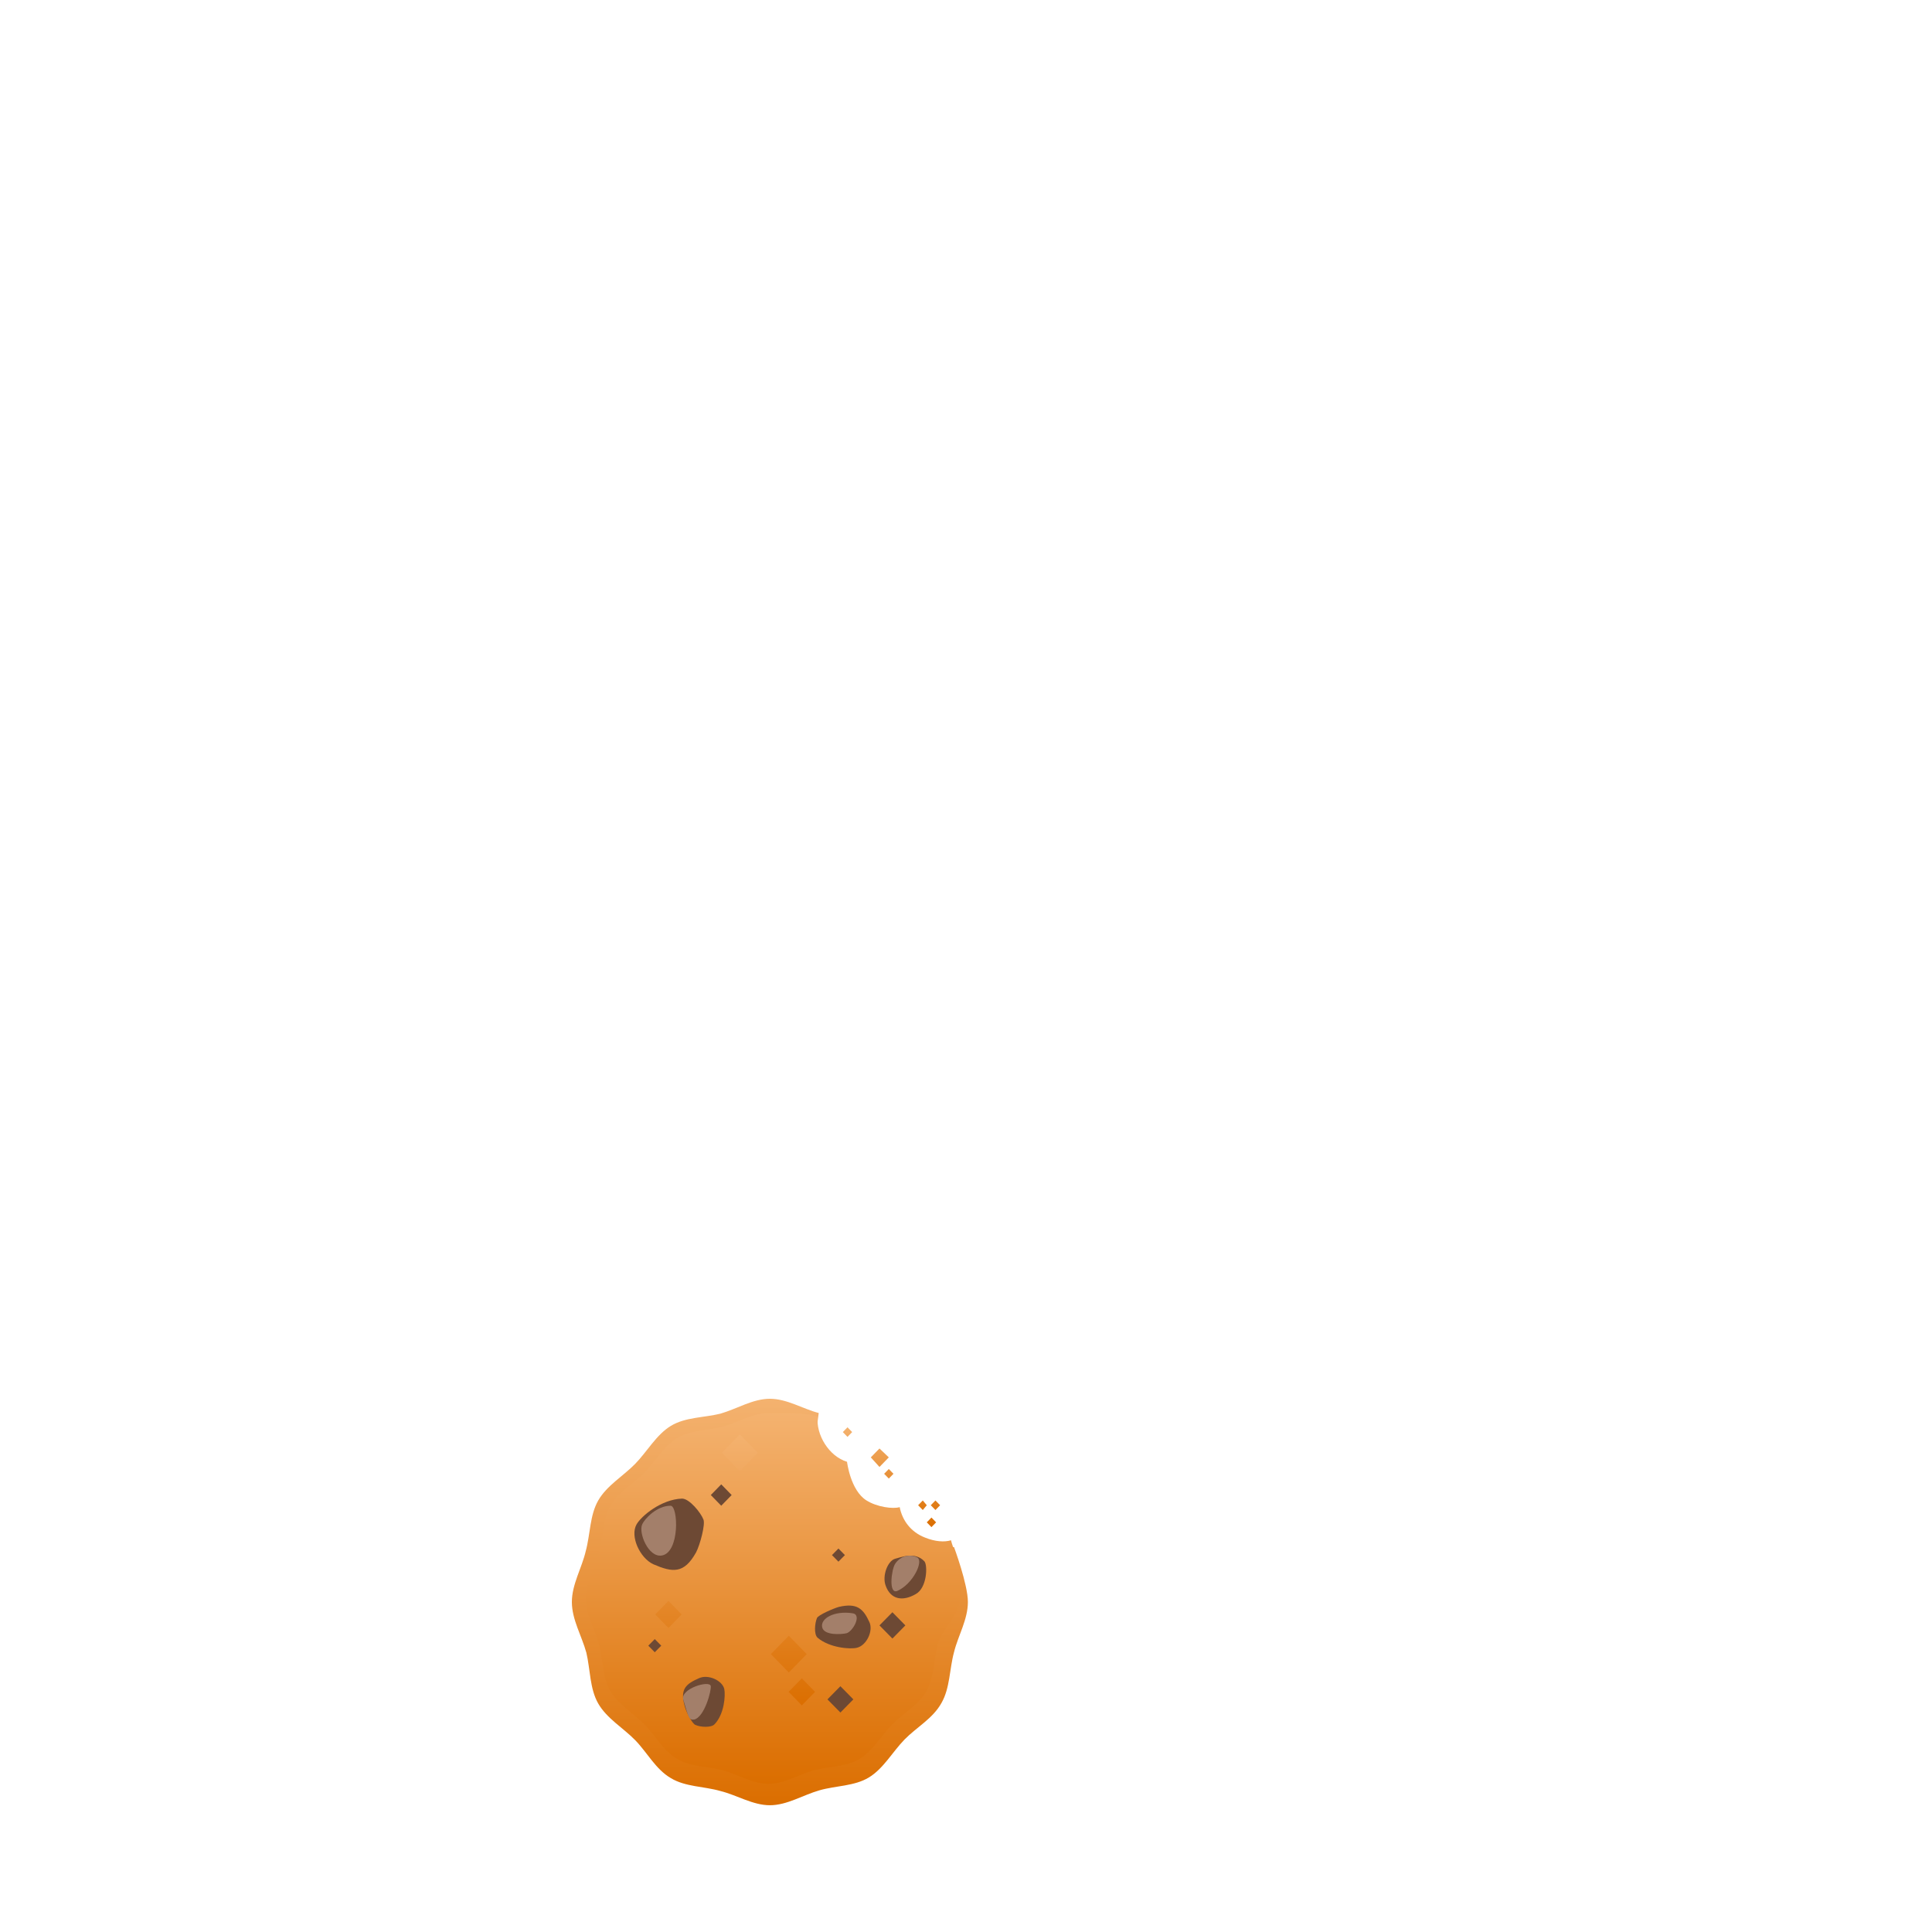
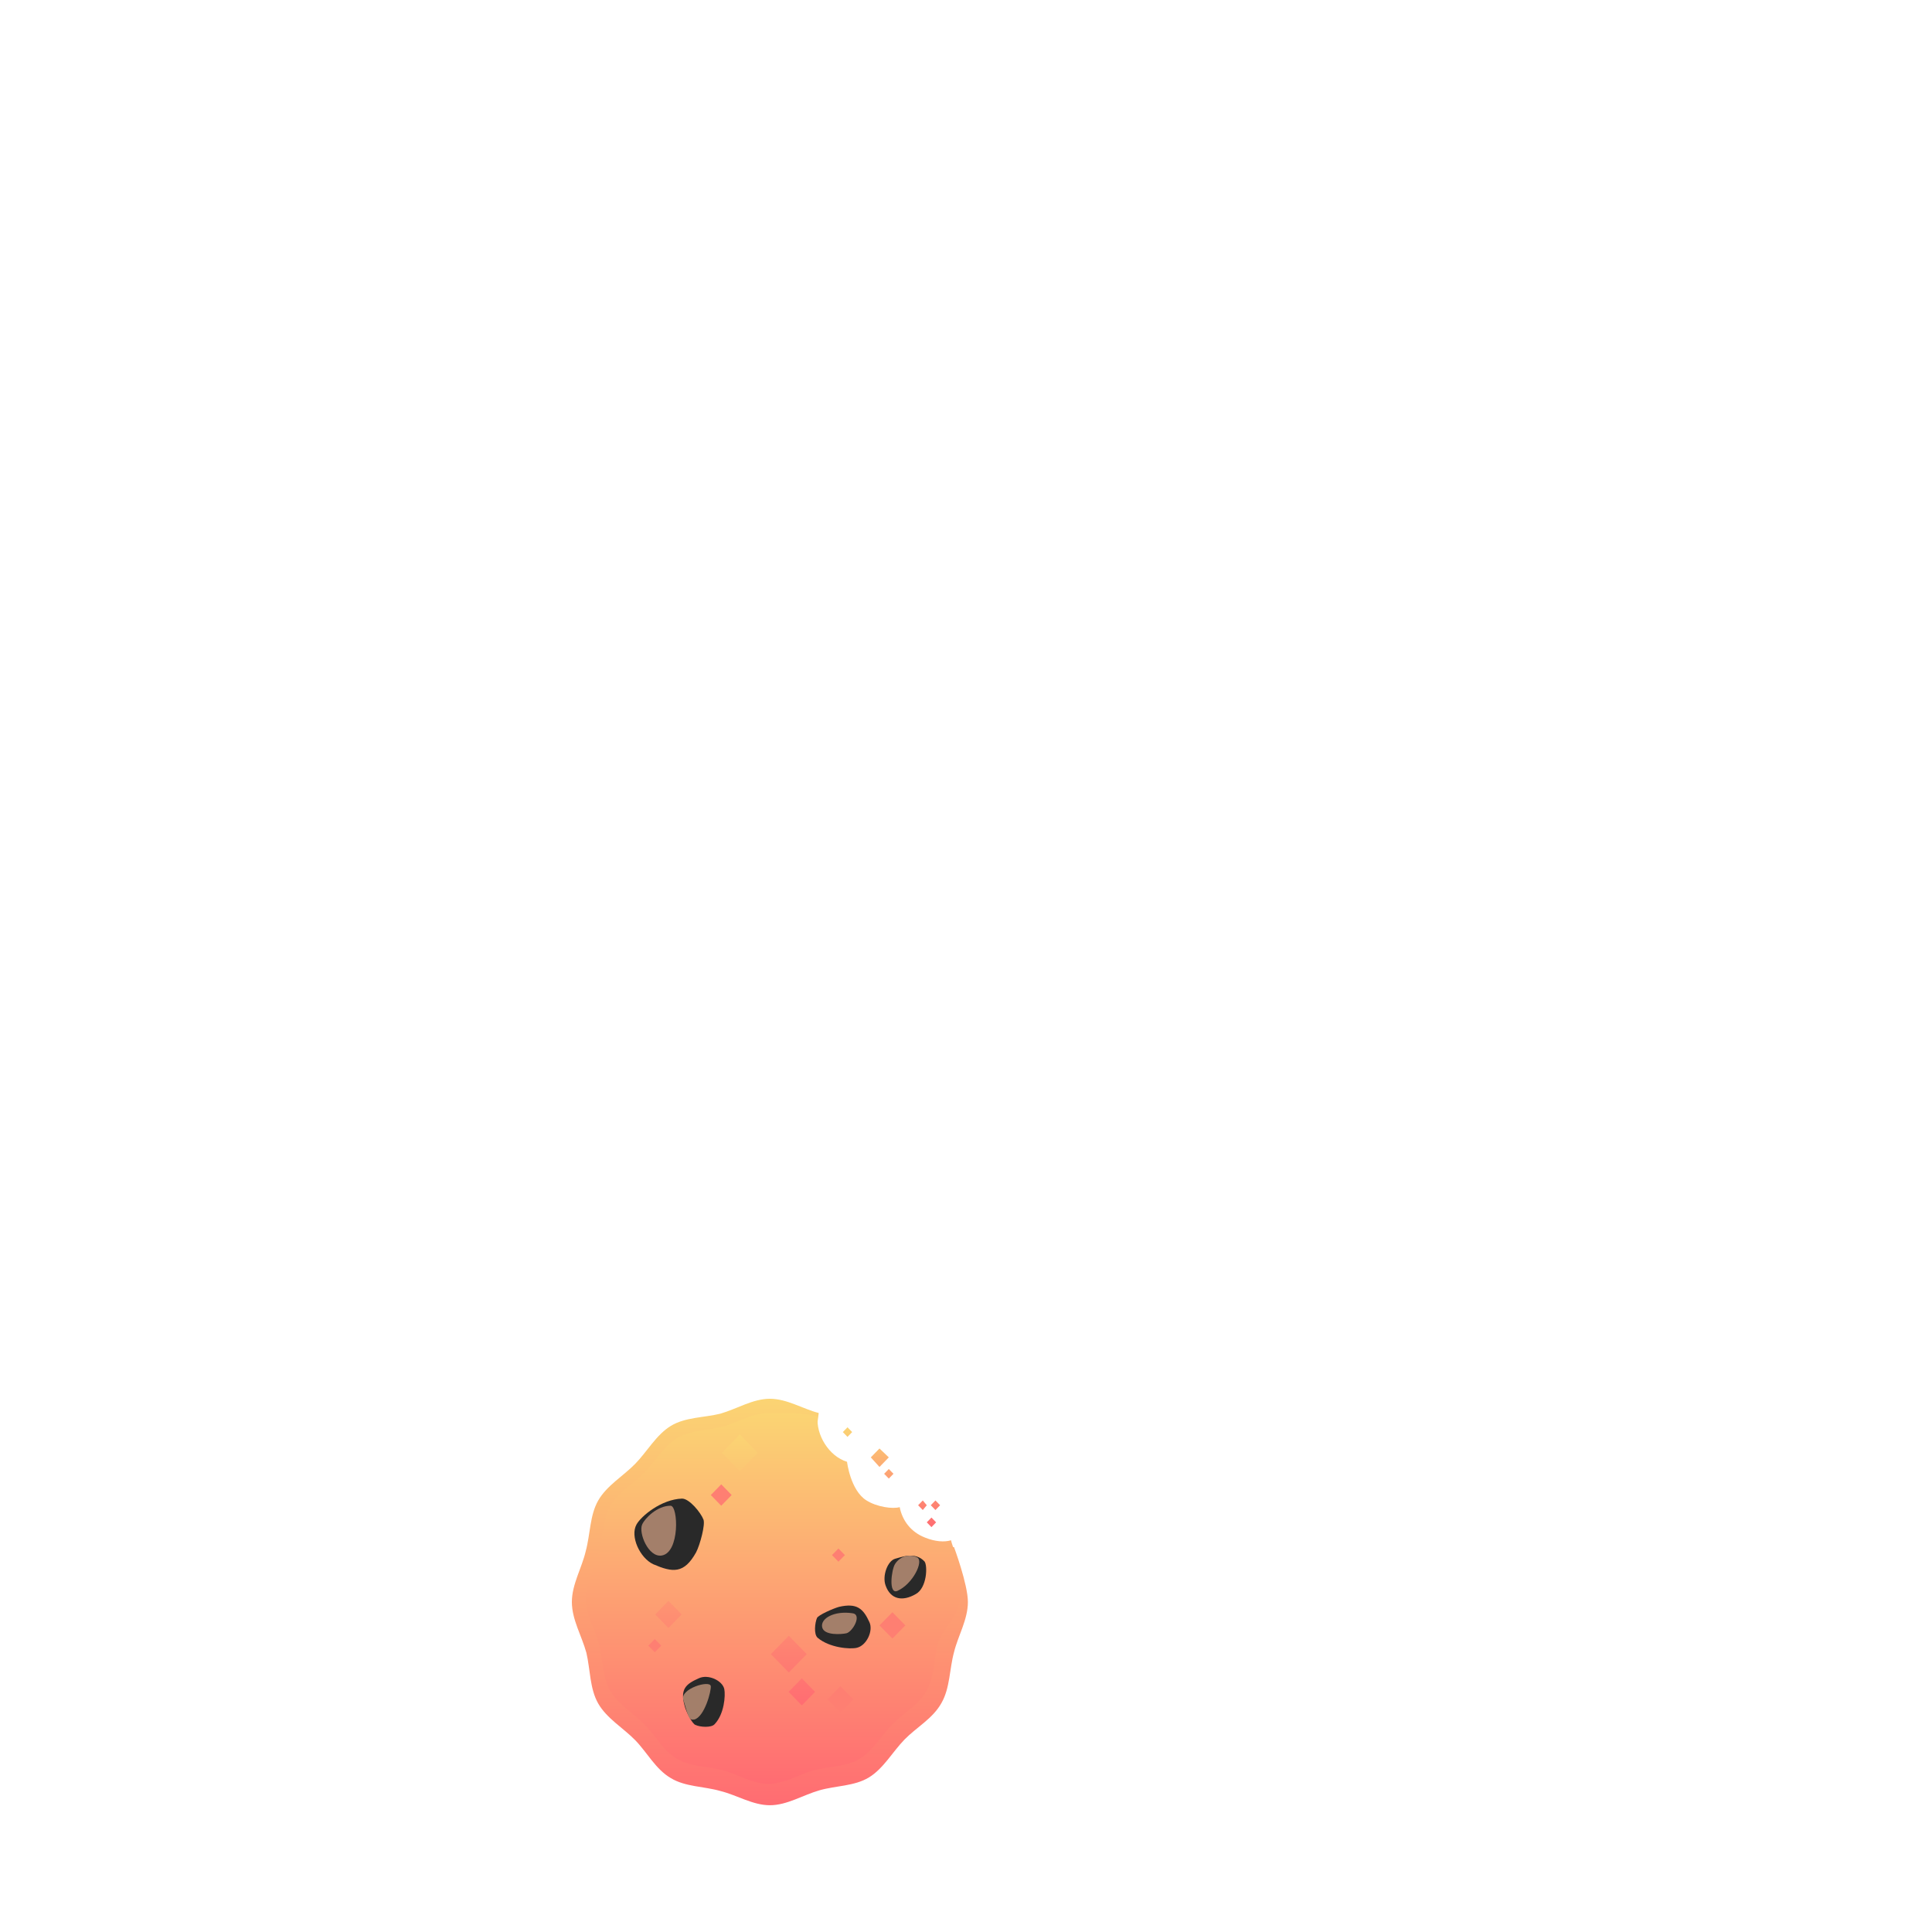
<svg xmlns="http://www.w3.org/2000/svg" width="500" height="500" viewBox="0 0 500 500" fill="none">
  <path d="M207.615 398.292L211.885 365.682C207.785 364.63 203.686 362 199.245 362C194.803 362 190.704 364.63 186.433 365.857C182.163 366.909 177.38 366.734 173.622 369.013C169.864 371.292 167.473 375.675 164.398 378.831C161.324 381.987 157.053 384.441 154.833 388.298C152.612 392.155 152.783 397.064 151.587 401.447C150.562 405.83 148 410.038 148 414.596C148 419.155 150.562 423.363 151.758 427.746C152.783 432.129 152.612 437.038 154.833 440.895C157.053 444.752 161.324 447.206 164.398 450.362C167.473 453.518 169.694 457.901 173.622 460.18C177.38 462.459 182.163 462.284 186.433 463.511C190.704 464.563 194.803 467.193 199.245 467.193C203.686 467.193 207.785 464.563 212.056 463.336C216.326 462.109 221.109 462.284 224.867 460.005C228.625 457.726 231.016 453.342 234.091 450.187C237.166 447.031 241.436 444.752 243.657 440.719C245.877 436.862 245.706 431.953 246.902 427.57C247.927 423.363 250.489 419.155 250.489 414.596C250.489 410.038 246.902 400.395 246.902 400.395L207.615 398.292Z" fill="url(#paint0_linear_938_4050)" />
  <path d="M246.12 398.622C244.395 399.147 241.98 398.972 239.393 397.921C235.77 396.52 233.528 393.544 232.838 390.042C231.113 390.567 226.973 390.042 224.213 388.291C220.073 385.664 219.211 378.31 219.211 378.31C214.553 376.909 211.104 371.306 211.621 366.578C207.826 365.528 202.996 365.703 198.856 365.703C194.716 365.703 190.922 368.154 187.127 369.205C183.159 370.255 178.674 370.08 175.224 372.182C171.775 374.283 169.532 378.31 166.772 381.112C163.84 384.088 159.872 386.189 157.975 389.691C155.905 393.193 156.077 397.746 155.042 401.773C154.007 405.626 151.593 409.478 151.593 413.68C151.593 417.882 154.007 421.735 155.042 425.587C156.077 429.614 155.905 434.167 157.975 437.669C160.045 441.171 164.012 443.447 166.772 446.249C169.705 449.225 171.775 453.253 175.224 455.179C178.674 457.28 183.159 457.105 187.127 458.155C190.922 459.206 194.716 461.657 198.856 461.657C202.996 461.657 206.791 459.206 210.586 458.155C214.553 457.105 219.038 457.28 222.488 455.179C225.938 453.077 228.181 449.05 230.941 446.249C233.873 443.272 237.84 441.171 239.738 437.669C241.808 434.167 241.635 429.614 242.67 425.587C243.705 421.735 247.845 418.583 248.363 414.38C249.743 407.552 246.293 399.847 246.12 398.622Z" fill="url(#paint1_linear_938_4050)" />
  <path d="M230.021 377.168L227.608 379.645L225.366 377.168L227.608 374.867L230.021 377.168ZM239.849 389.555L238.815 390.794L237.608 389.555L238.815 388.316L239.849 389.555ZM231.228 381.415L230.021 382.653L228.815 381.415L230.021 380.176L231.228 381.415ZM220.539 370.62L219.332 371.859L218.125 370.62L219.332 369.381L220.539 370.62ZM242.263 393.979L241.056 395.218L239.849 393.979L241.056 392.74L242.263 393.979ZM243.298 389.555L242.091 390.794L240.884 389.555L242.091 388.316L243.298 389.555Z" fill="url(#paint2_linear_938_4050)" />
-   <path d="M164.734 394.523C163.003 397.595 165.6 403.196 169.063 404.822C174.085 406.991 177.029 407.352 180.146 401.751C181.185 399.763 182.57 394.523 182.051 393.258C181.358 391.451 178.414 387.837 176.51 387.837C171.141 388.018 165.946 392.354 164.734 394.523Z" fill="#6D4934" />
+   <path d="M164.734 394.523C163.003 397.595 165.6 403.196 169.063 404.822C174.085 406.991 177.029 407.352 180.146 401.751C181.185 399.763 182.57 394.523 182.051 393.258C181.358 391.451 178.414 387.837 176.51 387.837C171.141 388.018 165.946 392.354 164.734 394.523Z" fill="#292929" />
  <path d="M166.2 394.514C165.193 396.661 167.782 403.105 171.235 402.568C175.982 401.852 175.55 389.681 173.536 389.681C170.084 389.681 166.919 392.903 166.2 394.514Z" fill="#A37F6A" />
-   <path d="M221.784 426.437C224.281 425.832 226.064 422.051 224.994 419.783C223.389 416.305 221.784 414.793 217.147 415.851C215.542 416.305 211.797 417.968 211.441 418.724C210.906 419.934 210.549 422.959 211.619 423.866C214.651 426.437 220.001 426.891 221.784 426.437Z" fill="#6D4934" />
+   <path d="M221.784 426.437C224.281 425.832 226.064 422.051 224.994 419.783C223.389 416.305 221.784 414.793 217.147 415.851C215.542 416.305 211.797 417.968 211.441 418.724C210.906 419.934 210.549 422.959 211.619 423.866C214.651 426.437 220.001 426.891 221.784 426.437Z" fill="#292929" />
  <path d="M219.048 422.692C220.693 422.292 223.235 417.761 220.543 417.495C215.908 416.828 212.32 418.827 212.768 421.093C213.217 423.358 217.852 422.959 219.048 422.692Z" fill="#A37F6A" />
-   <path d="M187.446 437.122C186.94 434.888 183.232 433.213 180.872 434.33C177.501 435.819 175.984 437.122 177.164 441.403C177.501 442.891 179.186 446.242 180.029 446.428C181.209 446.986 184.075 447.172 184.918 446.242C187.446 443.636 187.783 438.797 187.446 437.122Z" fill="#6D4934" />
+   <path d="M187.446 437.122C186.94 434.888 183.232 433.213 180.872 434.33C177.501 435.819 175.984 437.122 177.164 441.403C177.501 442.891 179.186 446.242 180.029 446.428C181.209 446.986 184.075 447.172 184.918 446.242C187.446 443.636 187.783 438.797 187.446 437.122Z" fill="#292929" />
  <path d="M183.947 436.332C183.59 434.767 176.102 437.027 176.815 439.808C178.241 444.501 178.241 445.197 179.668 445.023C182.342 444.327 184.125 437.548 183.947 436.332Z" fill="#A37F6A" />
-   <path d="M231.652 403.407C229.706 403.944 228.246 407.885 229.219 410.393C230.517 413.976 233.599 414.513 237.005 412.543C239.925 410.931 240.087 405.198 239.276 404.123C236.843 401.436 233.112 403.049 231.652 403.407Z" fill="#6D4934" />
+   <path d="M231.652 403.407C229.706 403.944 228.246 407.885 229.219 410.393C230.517 413.976 233.599 414.513 237.005 412.543C239.925 410.931 240.087 405.198 239.276 404.123C236.843 401.436 233.112 403.049 231.652 403.407Z" fill="#292929" />
  <path d="M231.596 404.83C230.688 406.391 229.932 412.633 232.201 411.741C236.285 409.958 239.158 403.938 237.343 403.047C235.075 401.932 232.655 403.047 231.596 404.83Z" fill="#A37F6A" />
-   <path d="M183.957 386.914L186.654 384.146L189.351 386.914L186.654 389.682L183.957 386.914Z" fill="#6D4934" />
+   <path d="M183.957 386.914L186.654 384.146L189.351 386.914L186.654 389.682L183.957 386.914Z" fill="#FE7F72" />
  <path d="M169.578 417.818L172.995 414.316L176.413 417.816L172.996 421.318L169.578 417.818ZM204.096 437.853L207.514 434.351L210.933 437.853L207.514 441.355L204.096 437.853ZM199.503 428.086L204.142 423.334L208.782 428.086L204.142 432.839L199.503 428.086ZM186.826 375.978L191.466 371.226L196.105 375.978L191.466 380.731L186.826 375.978Z" fill="url(#paint3_linear_938_4050)" />
-   <path d="M214.143 439.796L217.494 436.391L220.845 439.796L217.494 443.202L214.143 439.796ZM227.604 420.651L230.955 417.245L234.306 420.651L230.955 424.056L227.604 420.651ZM215.311 402.458L216.986 400.755L218.661 402.458L216.986 404.161L215.311 402.458ZM167.778 425.898L169.453 424.195L171.129 425.898L169.453 427.601L167.778 425.898Z" fill="#6D4934" />
+   <path d="M214.143 439.796L217.494 436.391L220.845 439.796L217.494 443.202L214.143 439.796ZM227.604 420.651L230.955 417.245L234.306 420.651L230.955 424.056L227.604 420.651ZM215.311 402.458L216.986 400.755L218.661 402.458L216.986 404.161L215.311 402.458ZM167.778 425.898L169.453 424.195L171.129 425.898L169.453 427.601L167.778 425.898Z" fill="#FE7F72" />
  <defs>
    <linearGradient id="paint0_linear_938_4050" x1="199.245" y1="362" x2="199.245" y2="467.193" gradientUnits="userSpaceOnUse">
-       <stop stop-color="#F4B26F" />
-       <stop offset="1" stop-color="#DB6E00" />
+       <stop stop-color="#FBD473" />
+       <stop offset="1" stop-color="#FF6C72" />
    </linearGradient>
    <linearGradient id="paint1_linear_938_4050" x1="200.14" y1="365.692" x2="200.14" y2="461.657" gradientUnits="userSpaceOnUse">
-       <stop stop-color="#F4B26F" />
-       <stop offset="1" stop-color="#DB6E00" />
+       <stop stop-color="#FBD473" />
+       <stop offset="1" stop-color="#FF6C72" />
    </linearGradient>
    <linearGradient id="paint2_linear_938_4050" x1="230.711" y1="369.381" x2="230.711" y2="395.218" gradientUnits="userSpaceOnUse">
-       <stop stop-color="#F4B26F" />
-       <stop offset="1" stop-color="#DB6E00" />
+       <stop stop-color="#FBD473" />
+       <stop offset="1" stop-color="#FF6C72" />
    </linearGradient>
    <linearGradient id="paint3_linear_938_4050" x1="190.255" y1="371.226" x2="190.255" y2="441.355" gradientUnits="userSpaceOnUse">
-       <stop stop-color="#F4B26F" />
-       <stop offset="1" stop-color="#DB6E00" />
+       <stop stop-color="#FBD473" />
+       <stop offset="1" stop-color="#FF6C72" />
    </linearGradient>
  </defs>
</svg>
